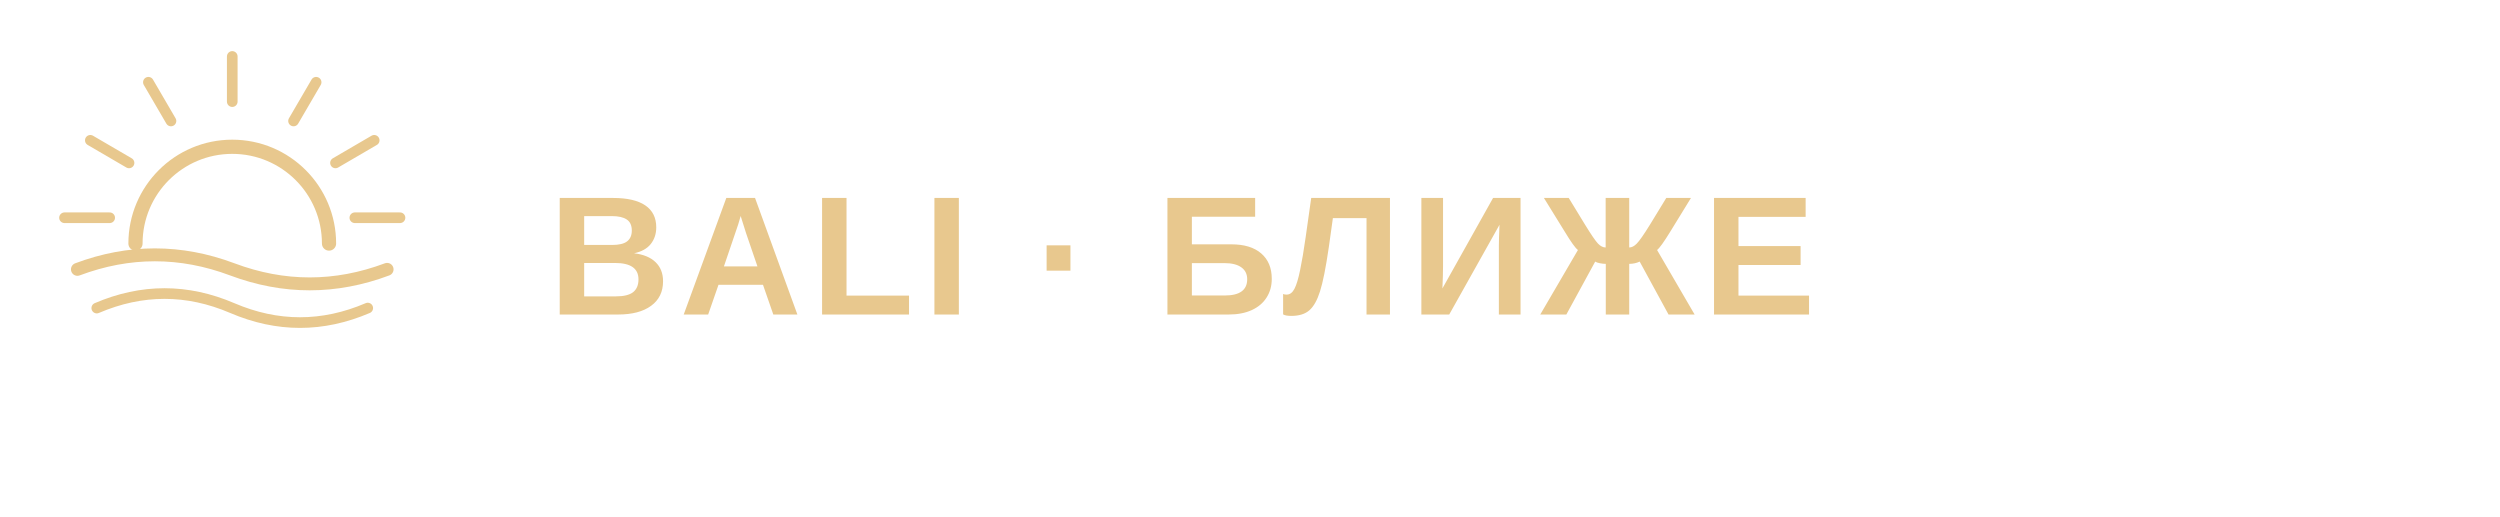
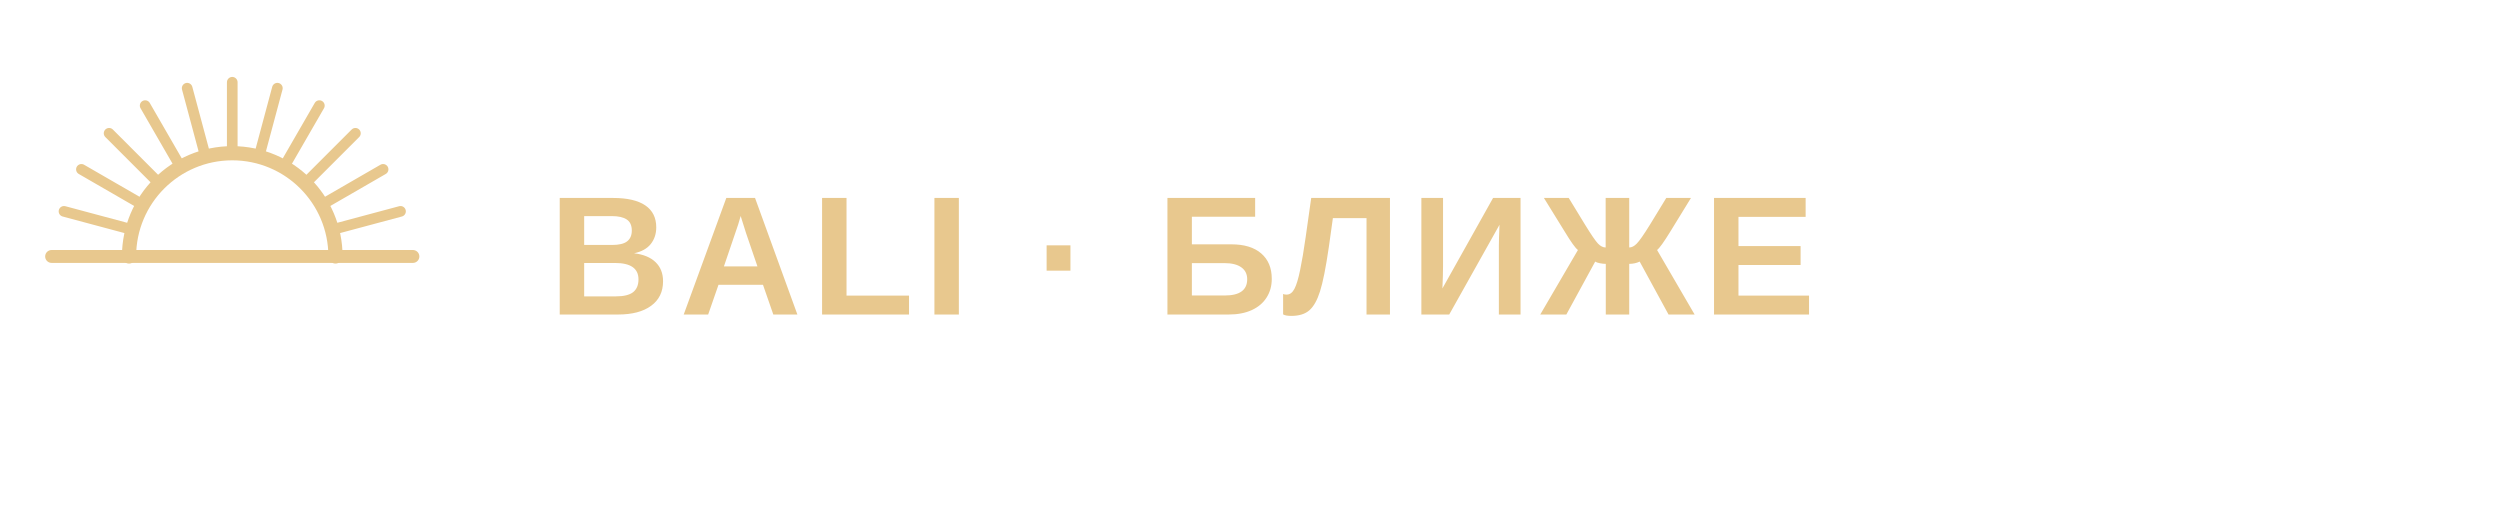
<svg xmlns="http://www.w3.org/2000/svg" viewBox="0 0 310 64">
  <g fill="none" stroke="#E8C88E" stroke-linecap="round" stroke-linejoin="round" transform="translate(0 3) scale(.8)">
-     <path d="M21 34a15 15 0 0 1 30 0" stroke-width="2.2" />
-     <path d="M12 38c8-3 16-3 24 0s16 3 24 0" stroke-width="2" />
-     <path d="M15 44c7-3 14-3 21 0s14 3 21 0" stroke-width="1.65" />
-     <path d="M36 5v7M23 9l3.5 6M49 9l-3.5 6M14 18l6 3.5M58 18l-6 3.5M10 30h7M62 30h-7" stroke-width="1.65" />
+     <path d="M20 36a16 16 0 0 1 32 0" stroke-width="2.2" />
+     <path d="M8 36h56" stroke-width="2" />
+     <path d="M19.58 31.6 9.92 29.01M21.28 27.5 12.62 22.5M23.98 23.98 16.91 16.91M27.5 21.28 22.5 12.62M31.6 19.58 29.01 9.92M36 19V9M40.4 19.58 42.99 9.92M44.5 21.28 49.5 12.62M48.02 23.98 55.09 16.91M50.72 27.5 59.38 22.5M52.42 31.6 62.08 29.01" stroke-width="1.65" />
  </g>
  <text x="68" y="39" fill="#E8C88E" font-family="Manrope,Arial,sans-serif" font-size="21" font-weight="800" letter-spacing="1.1">BALI · БЛИЖЕ</text>
</svg>
